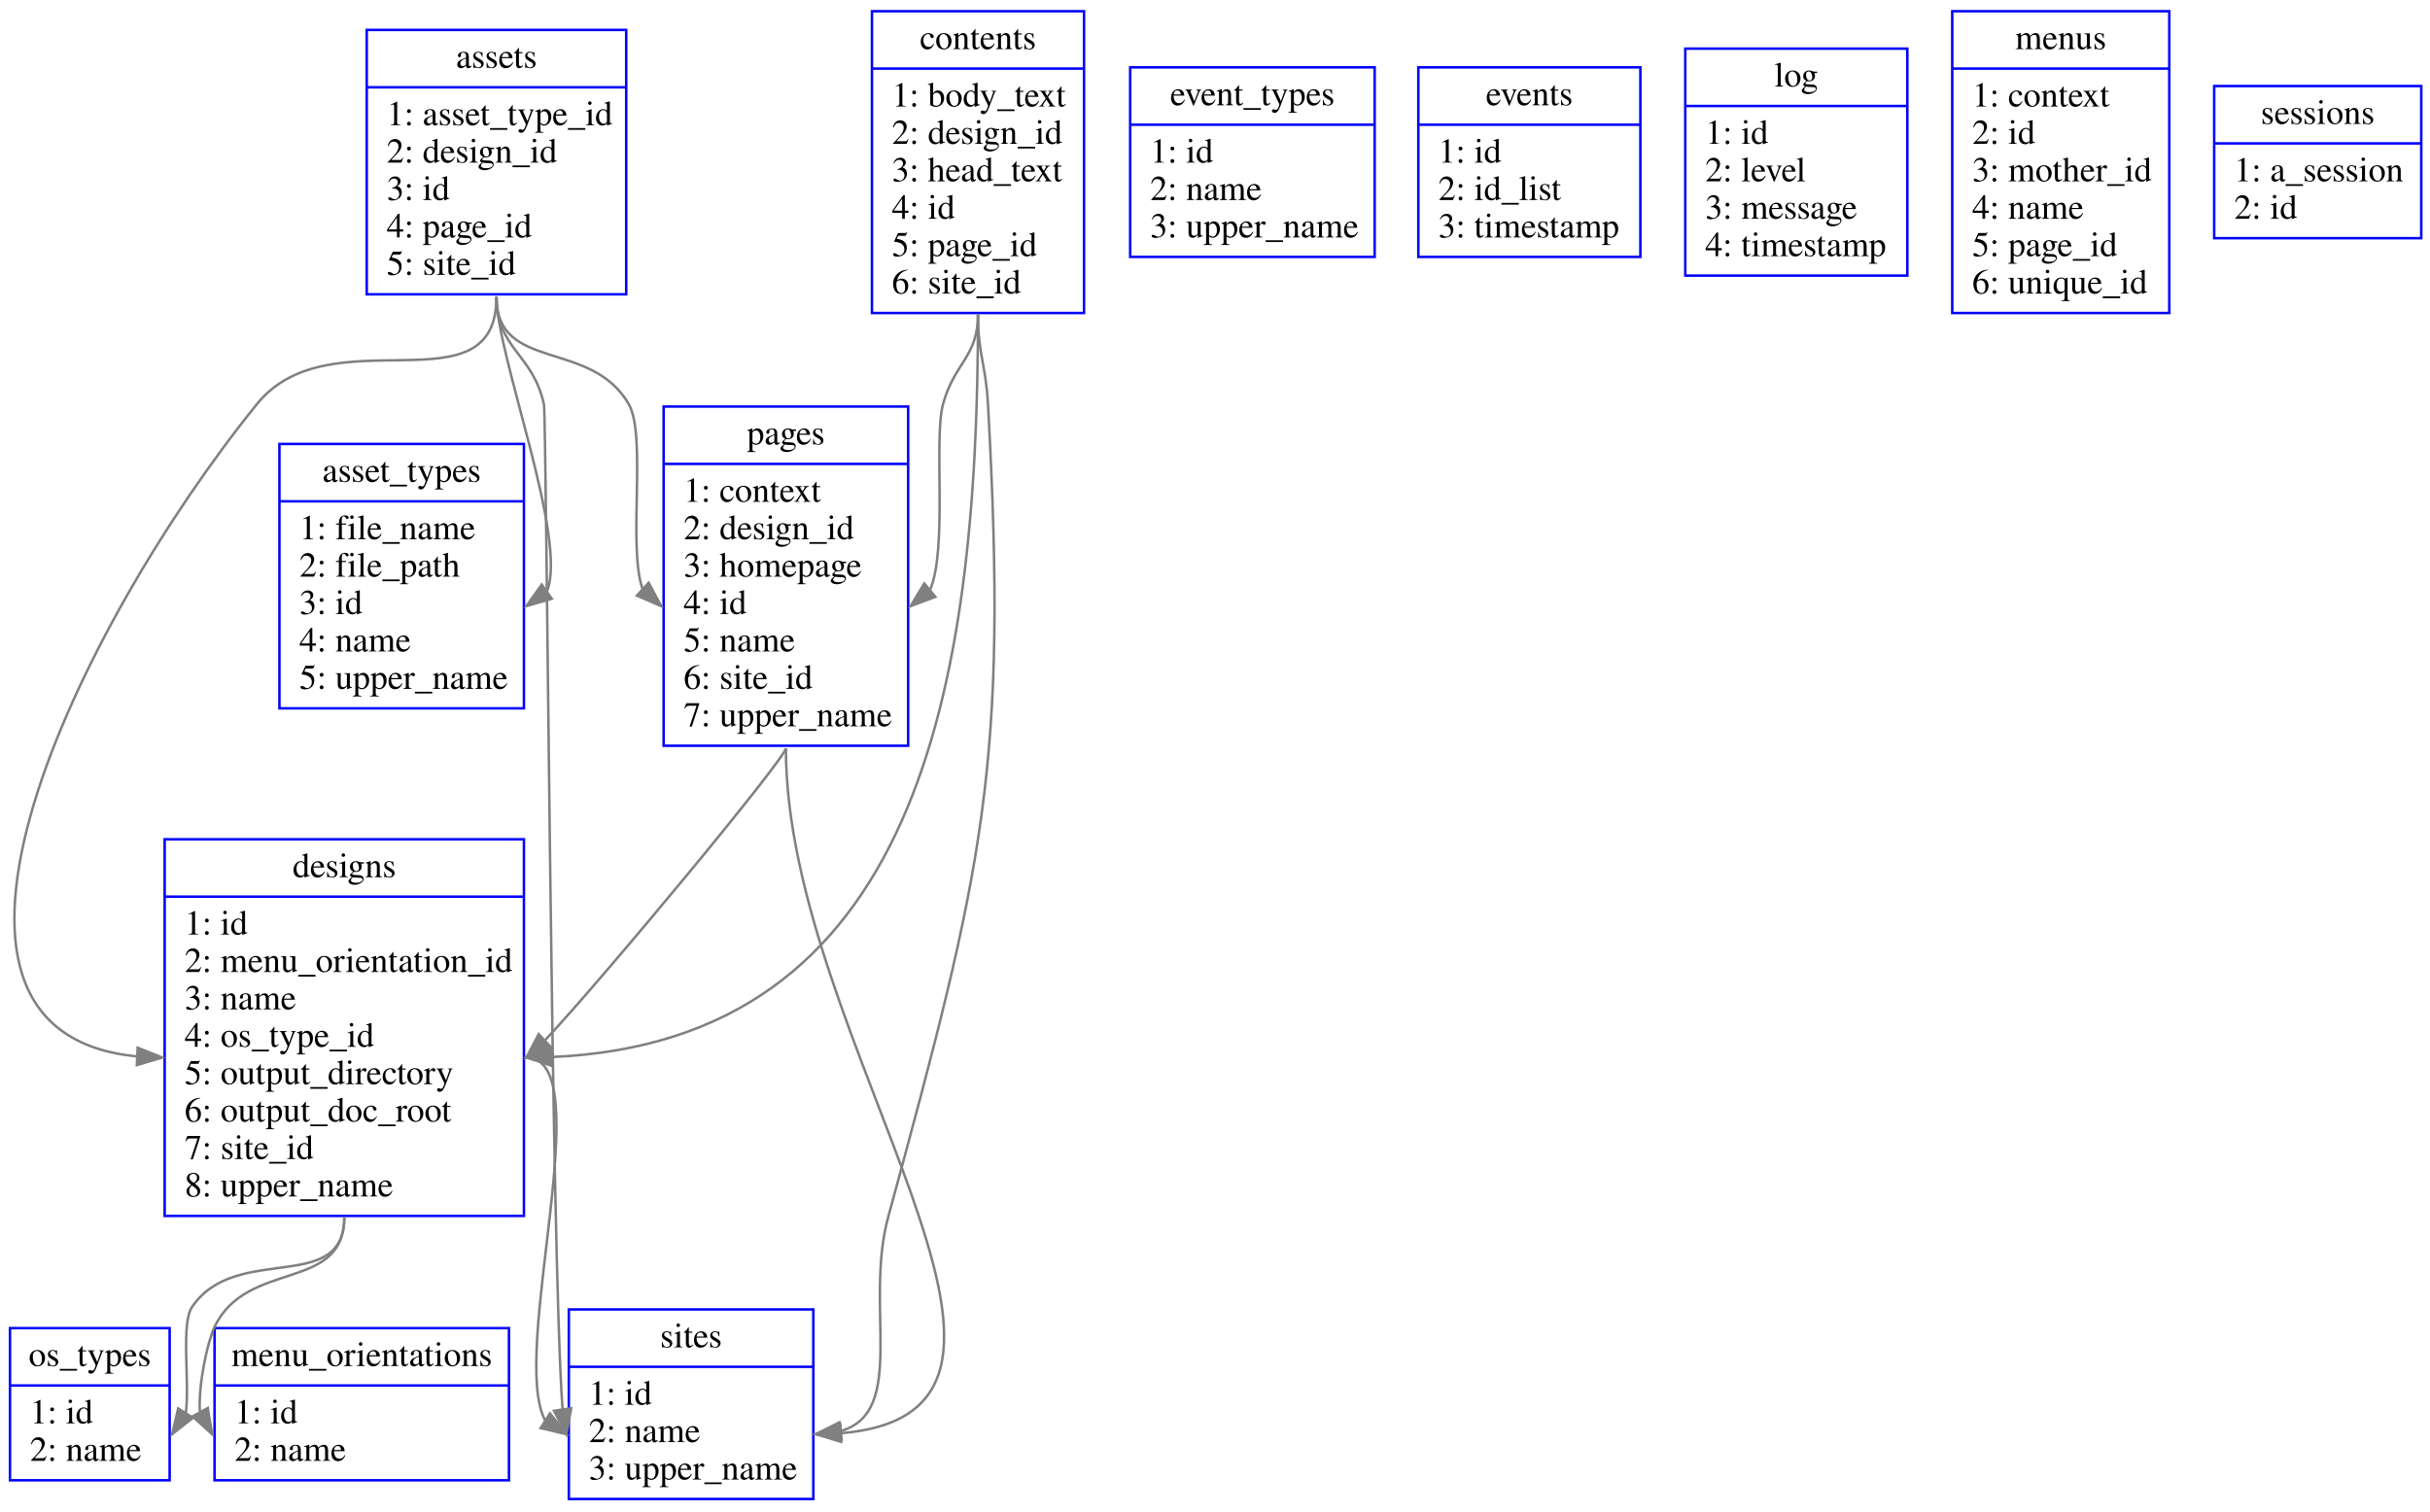
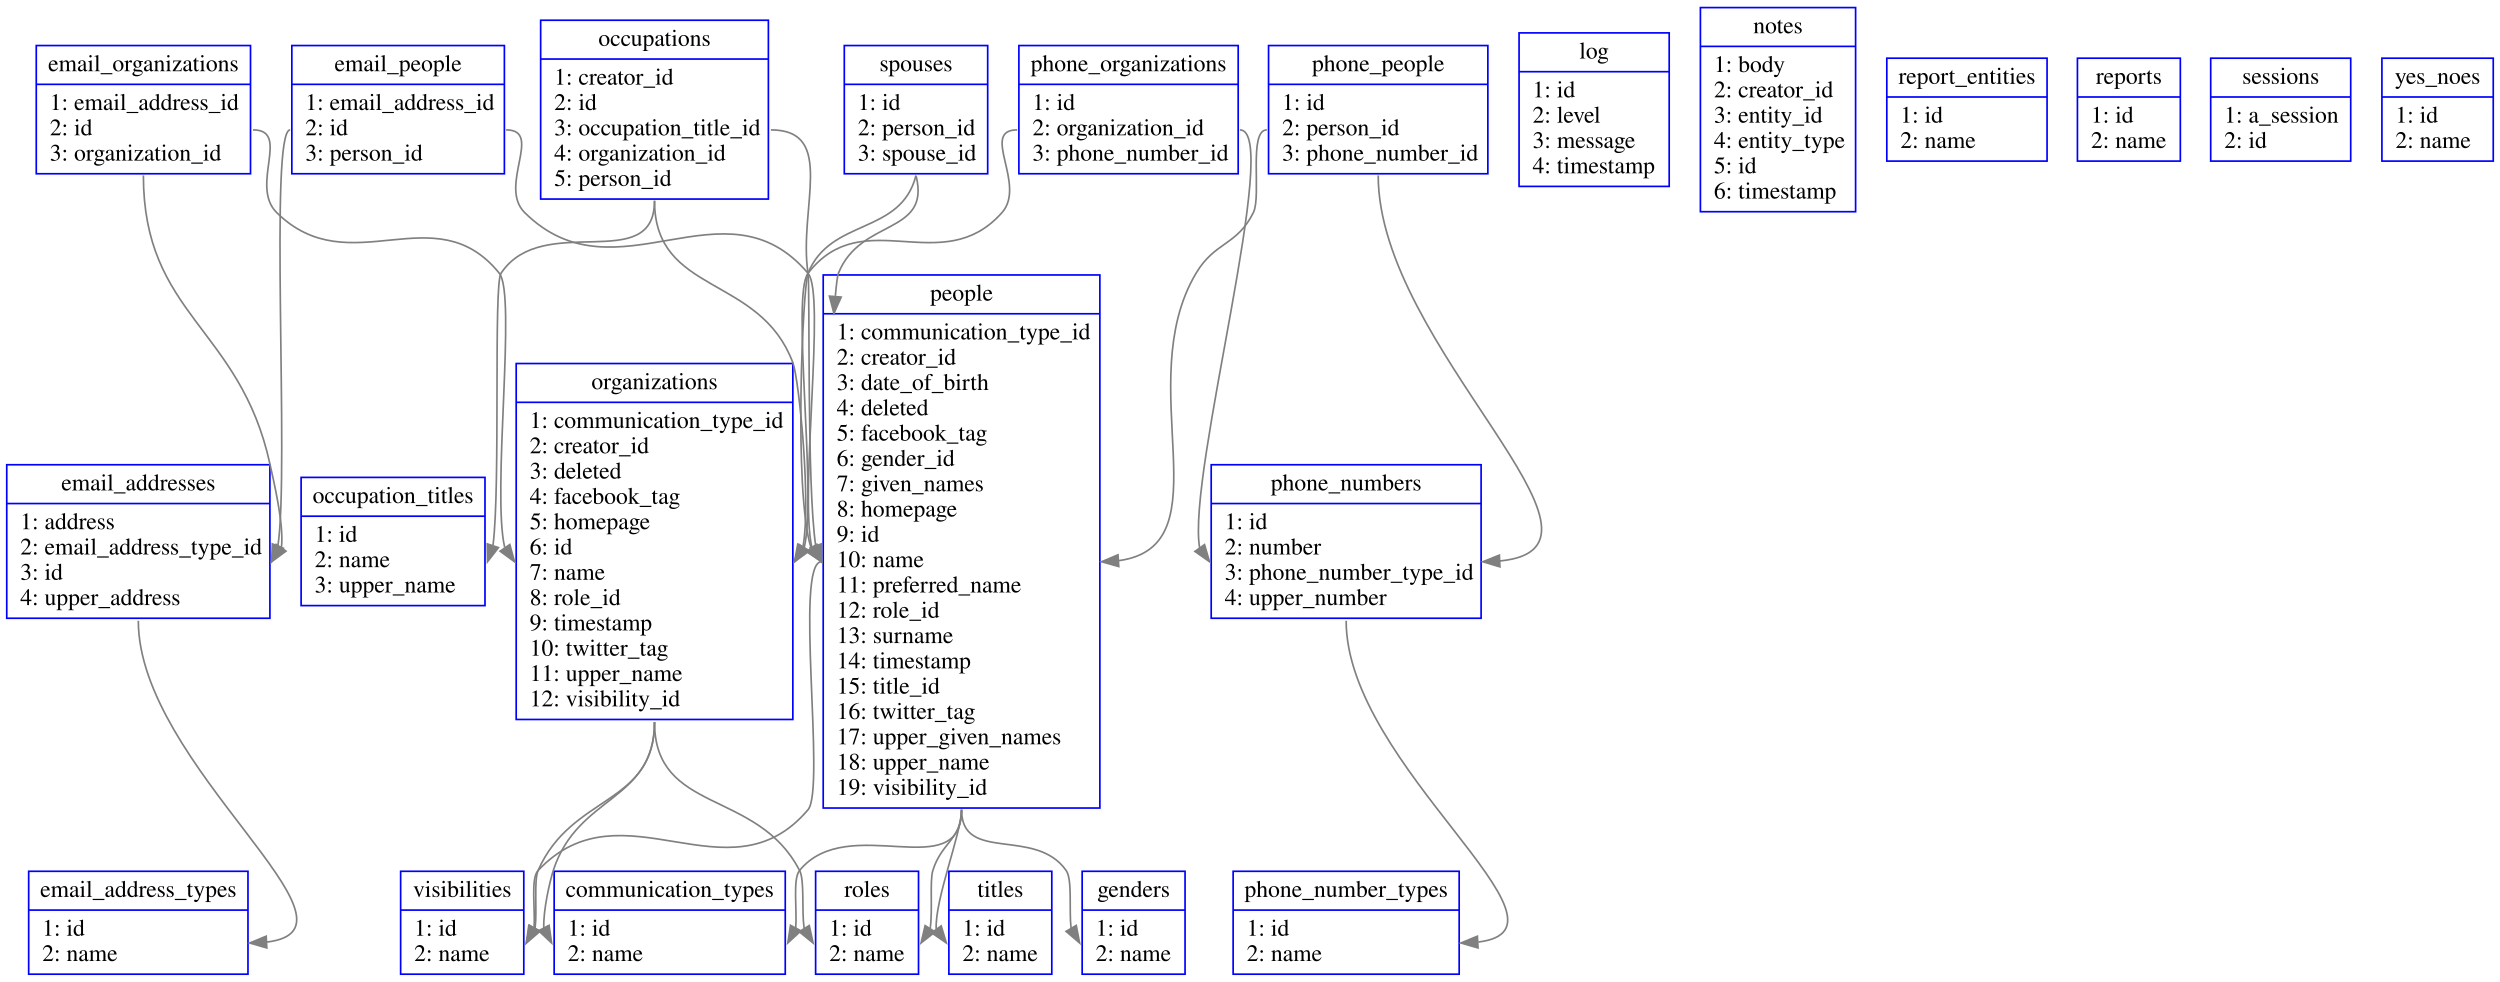
- <svg xmlns="http://www.w3.org/2000/svg" width="974pt" height="606pt" viewBox="0.00 0.00 974.00 606.00">
-   <g id="graph0" class="graph" transform="scale(1 1) rotate(0) translate(4 602)">
-     <polygon fill="white" stroke="white" points="-4,5 -4,-602 971,-602 971,5 -4,5" />
+ <svg xmlns="http://www.w3.org/2000/svg" width="1482pt" height="582pt" viewBox="0.00 0.00 1482.00 582.00">
+   <g id="graph0" class="graph" transform="scale(1 1) rotate(0) translate(4 578)">
+     <polygon fill="white" stroke="white" points="-4,5 -4,-578 1479,-578 1479,5 -4,5" />
    <g id="node1" class="node">
-       <polygon fill="none" stroke="blue" points="108,-318 108,-424 206,-424 206,-318 108,-318" />
-       <text text-anchor="middle" x="157" y="-408.8" font-family="Times,serif" font-size="14.00">asset_types</text>
-       <polyline fill="none" stroke="blue" points="108,-401 206,-401 " />
-       <text text-anchor="start" x="116" y="-385.8" font-family="Times,serif" font-size="14.00">1: file_name</text>
-       <text text-anchor="start" x="116" y="-370.8" font-family="Times,serif" font-size="14.00">2: file_path</text>
-       <text text-anchor="start" x="116" y="-355.8" font-family="Times,serif" font-size="14.00">3: id</text>
-       <text text-anchor="start" x="116" y="-340.8" font-family="Times,serif" font-size="14.00">4: name</text>
-       <text text-anchor="start" x="116" y="-325.8" font-family="Times,serif" font-size="14.00">5: upper_name</text>
+       <polygon fill="none" stroke="blue" points="324.5,-0.5 324.5,-61.5 461.5,-61.5 461.5,-0.5 324.5,-0.5" />
+       <text text-anchor="middle" x="393" y="-46.3" font-family="Times,serif" font-size="14.00">communication_types</text>
+       <polyline fill="none" stroke="blue" points="324.5,-38.5 461.5,-38.5 " />
+       <text text-anchor="start" x="332.5" y="-23.3" font-family="Times,serif" font-size="14.00">1: id</text>
+       <text text-anchor="start" x="332.5" y="-8.3" font-family="Times,serif" font-size="14.00">2: name</text>
    </g>
    <g id="node2" class="node">
-       <polygon fill="none" stroke="blue" points="143,-484 143,-590 247,-590 247,-484 143,-484" />
-       <text text-anchor="middle" x="195" y="-574.8" font-family="Times,serif" font-size="14.00">assets</text>
-       <polyline fill="none" stroke="blue" points="143,-567 247,-567 " />
-       <text text-anchor="start" x="151" y="-551.8" font-family="Times,serif" font-size="14.00">1: asset_type_id</text>
-       <text text-anchor="start" x="151" y="-536.8" font-family="Times,serif" font-size="14.00">2: design_id</text>
-       <text text-anchor="start" x="151" y="-521.8" font-family="Times,serif" font-size="14.00">3: id</text>
-       <text text-anchor="start" x="151" y="-506.8" font-family="Times,serif" font-size="14.00">4: page_id</text>
-       <text text-anchor="start" x="151" y="-491.8" font-family="Times,serif" font-size="14.00">5: site_id</text>
+       <polygon fill="none" stroke="blue" points="13,-0.5 13,-61.5 143,-61.5 143,-0.5 13,-0.5" />
+       <text text-anchor="middle" x="78" y="-46.3" font-family="Times,serif" font-size="14.00">email_address_types</text>
+       <polyline fill="none" stroke="blue" points="13,-38.5 143,-38.5 " />
+       <text text-anchor="start" x="21" y="-23.3" font-family="Times,serif" font-size="14.00">1: id</text>
+       <text text-anchor="start" x="21" y="-8.3" font-family="Times,serif" font-size="14.00">2: name</text>
+     </g>
+     <g id="node3" class="node">
+       <polygon fill="none" stroke="blue" points="0,-211.5 0,-302.5 156,-302.5 156,-211.5 0,-211.5" />
+       <text text-anchor="middle" x="78" y="-287.3" font-family="Times,serif" font-size="14.00">email_addresses</text>
+       <polyline fill="none" stroke="blue" points="0,-279.5 156,-279.5 " />
+       <text text-anchor="start" x="8" y="-264.3" font-family="Times,serif" font-size="14.00">1: address</text>
+       <text text-anchor="start" x="8" y="-249.3" font-family="Times,serif" font-size="14.00">2: email_address_type_id</text>
+       <text text-anchor="start" x="8" y="-234.3" font-family="Times,serif" font-size="14.00">3: id</text>
+       <text text-anchor="start" x="8" y="-219.3" font-family="Times,serif" font-size="14.00">4: upper_address</text>
+     </g>
+     <g id="edge1" class="edge">
+       <path fill="none" stroke="grey" d="M78,-210C78,-124.045 220.711,-27.675 154.249,-19.552" />
+       <polygon fill="grey" stroke="grey" points="154.174,-16.043 144,-19 153.797,-23.032 154.174,-16.043" />
+     </g>
+     <g id="node4" class="node">
+       <polygon fill="none" stroke="blue" points="17.5,-475 17.5,-551 144.5,-551 144.5,-475 17.5,-475" />
+       <text text-anchor="middle" x="81" y="-535.8" font-family="Times,serif" font-size="14.00">email_organizations</text>
+       <polyline fill="none" stroke="blue" points="17.5,-528 144.5,-528 " />
+       <text text-anchor="start" x="25.5" y="-512.8" font-family="Times,serif" font-size="14.00">1: email_address_id</text>
+       <text text-anchor="start" x="25.5" y="-497.8" font-family="Times,serif" font-size="14.00">2: id</text>
+       <text text-anchor="start" x="25.5" y="-482.8" font-family="Times,serif" font-size="14.00">3: organization_id</text>
+     </g>
+     <g id="edge2" class="edge">
+       <path fill="none" stroke="grey" d="M81,-474C81,-391.011 138.271,-384.073 156,-303 158.001,-293.85 164.427,-267.378 162.848,-253.586" />
+       <polygon fill="grey" stroke="grey" points="165.522,-251.295 157,-245 159.736,-255.235 165.522,-251.295" />
+     </g>
+     <g id="node11" class="node">
+       <polygon fill="none" stroke="blue" points="302,-151.5 302,-362.5 466,-362.5 466,-151.5 302,-151.5" />
+       <text text-anchor="middle" x="384" y="-347.3" font-family="Times,serif" font-size="14.00">organizations</text>
+       <polyline fill="none" stroke="blue" points="302,-339.5 466,-339.5 " />
+       <text text-anchor="start" x="310" y="-324.3" font-family="Times,serif" font-size="14.00">1: communication_type_id</text>
+       <text text-anchor="start" x="310" y="-309.3" font-family="Times,serif" font-size="14.00">2: creator_id</text>
+       <text text-anchor="start" x="310" y="-294.3" font-family="Times,serif" font-size="14.00">3: deleted</text>
+       <text text-anchor="start" x="310" y="-279.3" font-family="Times,serif" font-size="14.00">4: facebook_tag</text>
+       <text text-anchor="start" x="310" y="-264.3" font-family="Times,serif" font-size="14.00">5: homepage</text>
+       <text text-anchor="start" x="310" y="-249.3" font-family="Times,serif" font-size="14.00">6: id</text>
+       <text text-anchor="start" x="310" y="-234.3" font-family="Times,serif" font-size="14.00">7: name</text>
+       <text text-anchor="start" x="310" y="-219.3" font-family="Times,serif" font-size="14.00">8: role_id</text>
+       <text text-anchor="start" x="310" y="-204.3" font-family="Times,serif" font-size="14.00">9: timestamp</text>
+       <text text-anchor="start" x="310" y="-189.3" font-family="Times,serif" font-size="14.00">10: twitter_tag</text>
+       <text text-anchor="start" x="310" y="-174.3" font-family="Times,serif" font-size="14.00">11: upper_name</text>
+       <text text-anchor="start" x="310" y="-159.3" font-family="Times,serif" font-size="14.00">12: visibility_id</text>
+     </g>
+     <g id="edge3" class="edge">
+       <path fill="none" stroke="grey" d="M146,-501C168.649,-501 143.888,-467.919 160,-452 203.257,-409.261 253.831,-463.339 292,-416 302.263,-403.271 287.482,-286.132 295.197,-253.439" />
+       <polygon fill="grey" stroke="grey" points="298.218,-255.223 301,-245 292.45,-251.257 298.218,-255.223" />
+     </g>
+     <g id="node5" class="node">
+       <polygon fill="none" stroke="blue" points="169,-475 169,-551 295,-551 295,-475 169,-475" />
+       <text text-anchor="middle" x="232" y="-535.8" font-family="Times,serif" font-size="14.00">email_people</text>
+       <polyline fill="none" stroke="blue" points="169,-528 295,-528 " />
+       <text text-anchor="start" x="177" y="-512.8" font-family="Times,serif" font-size="14.00">1: email_address_id</text>
+       <text text-anchor="start" x="177" y="-497.8" font-family="Times,serif" font-size="14.00">2: id</text>
+       <text text-anchor="start" x="177" y="-482.8" font-family="Times,serif" font-size="14.00">3: person_id</text>
+     </g>
+     <g id="edge4" class="edge">
+       <path fill="none" stroke="grey" d="M168,-501C155.405,-501 167.63,-300.601 160.755,-254.415" />
+       <polygon fill="grey" stroke="grey" points="163.956,-252.992 157,-245 157.454,-255.585 163.956,-252.992" />
+     </g>
+     <g id="node12" class="node">
+       <polygon fill="none" stroke="blue" points="484,-99 484,-415 648,-415 648,-99 484,-99" />
+       <text text-anchor="middle" x="566" y="-399.8" font-family="Times,serif" font-size="14.00">people</text>
+       <polyline fill="none" stroke="blue" points="484,-392 648,-392 " />
+       <text text-anchor="start" x="492" y="-376.8" font-family="Times,serif" font-size="14.00">1: communication_type_id</text>
+       <text text-anchor="start" x="492" y="-361.8" font-family="Times,serif" font-size="14.00">2: creator_id</text>
+       <text text-anchor="start" x="492" y="-346.8" font-family="Times,serif" font-size="14.00">3: date_of_birth</text>
+       <text text-anchor="start" x="492" y="-331.8" font-family="Times,serif" font-size="14.00">4: deleted</text>
+       <text text-anchor="start" x="492" y="-316.8" font-family="Times,serif" font-size="14.00">5: facebook_tag</text>
+       <text text-anchor="start" x="492" y="-301.8" font-family="Times,serif" font-size="14.00">6: gender_id</text>
+       <text text-anchor="start" x="492" y="-286.8" font-family="Times,serif" font-size="14.00">7: given_names</text>
+       <text text-anchor="start" x="492" y="-271.8" font-family="Times,serif" font-size="14.00">8: homepage</text>
+       <text text-anchor="start" x="492" y="-256.8" font-family="Times,serif" font-size="14.00">9: id</text>
+       <text text-anchor="start" x="492" y="-241.8" font-family="Times,serif" font-size="14.00">10: name</text>
+       <text text-anchor="start" x="492" y="-226.8" font-family="Times,serif" font-size="14.00">11: preferred_name</text>
+       <text text-anchor="start" x="492" y="-211.8" font-family="Times,serif" font-size="14.00">12: role_id</text>
+       <text text-anchor="start" x="492" y="-196.8" font-family="Times,serif" font-size="14.00">13: surname</text>
+       <text text-anchor="start" x="492" y="-181.8" font-family="Times,serif" font-size="14.00">14: timestamp</text>
+       <text text-anchor="start" x="492" y="-166.8" font-family="Times,serif" font-size="14.00">15: title_id</text>
+       <text text-anchor="start" x="492" y="-151.8" font-family="Times,serif" font-size="14.00">16: twitter_tag</text>
+       <text text-anchor="start" x="492" y="-136.8" font-family="Times,serif" font-size="14.00">17: upper_given_names</text>
+       <text text-anchor="start" x="492" y="-121.8" font-family="Times,serif" font-size="14.00">18: upper_name</text>
+       <text text-anchor="start" x="492" y="-106.8" font-family="Times,serif" font-size="14.00">19: visibility_id</text>
+     </g>
+     <g id="edge5" class="edge">
+       <path fill="none" stroke="grey" d="M296,-501C318.32,-501 291.141,-467.705 307,-452 361.258,-398.268 425.618,-474.246 475,-416 485.571,-403.532 469.834,-286.206 477.271,-253.454" />
+       <polygon fill="grey" stroke="grey" points="480.287,-255.242 483,-245 474.493,-251.315 480.287,-255.242" />
+     </g>
+     <g id="node6" class="node">
+       <polygon fill="none" stroke="blue" points="637.5,-0.5 637.5,-61.5 698.5,-61.5 698.5,-0.5 637.5,-0.5" />
+       <text text-anchor="middle" x="668" y="-46.3" font-family="Times,serif" font-size="14.00">genders</text>
+       <polyline fill="none" stroke="blue" points="637.5,-38.5 698.5,-38.5 " />
+       <text text-anchor="start" x="645.5" y="-23.3" font-family="Times,serif" font-size="14.00">1: id</text>
+       <text text-anchor="start" x="645.5" y="-8.3" font-family="Times,serif" font-size="14.00">2: name</text>
+     </g>
+     <g id="node7" class="node">
+       <polygon fill="none" stroke="blue" points="896.5,-467.5 896.5,-558.5 985.5,-558.5 985.5,-467.5 896.5,-467.5" />
+       <text text-anchor="middle" x="941" y="-543.3" font-family="Times,serif" font-size="14.00">log</text>
+       <polyline fill="none" stroke="blue" points="896.5,-535.5 985.5,-535.5 " />
+       <text text-anchor="start" x="904.5" y="-520.3" font-family="Times,serif" font-size="14.00">1: id</text>
+       <text text-anchor="start" x="904.5" y="-505.3" font-family="Times,serif" font-size="14.00">2: level</text>
+       <text text-anchor="start" x="904.5" y="-490.3" font-family="Times,serif" font-size="14.00">3: message</text>
+       <text text-anchor="start" x="904.5" y="-475.3" font-family="Times,serif" font-size="14.00">4: timestamp</text>
+     </g>
+     <g id="node8" class="node">
+       <polygon fill="none" stroke="blue" points="1004,-452.5 1004,-573.5 1096,-573.5 1096,-452.5 1004,-452.5" />
+       <text text-anchor="middle" x="1050" y="-558.3" font-family="Times,serif" font-size="14.00">notes</text>
+       <polyline fill="none" stroke="blue" points="1004,-550.5 1096,-550.5 " />
+       <text text-anchor="start" x="1012" y="-535.3" font-family="Times,serif" font-size="14.00">1: body</text>
+       <text text-anchor="start" x="1012" y="-520.3" font-family="Times,serif" font-size="14.00">2: creator_id</text>
+       <text text-anchor="start" x="1012" y="-505.3" font-family="Times,serif" font-size="14.00">3: entity_id</text>
+       <text text-anchor="start" x="1012" y="-490.3" font-family="Times,serif" font-size="14.00">4: entity_type</text>
+       <text text-anchor="start" x="1012" y="-475.3" font-family="Times,serif" font-size="14.00">5: id</text>
+       <text text-anchor="start" x="1012" y="-460.3" font-family="Times,serif" font-size="14.00">6: timestamp</text>
+     </g>
+     <g id="node9" class="node">
+       <polygon fill="none" stroke="blue" points="174.5,-219 174.5,-295 283.5,-295 283.5,-219 174.5,-219" />
+       <text text-anchor="middle" x="229" y="-279.8" font-family="Times,serif" font-size="14.00">occupation_titles</text>
+       <polyline fill="none" stroke="blue" points="174.5,-272 283.5,-272 " />
+       <text text-anchor="start" x="182.5" y="-256.8" font-family="Times,serif" font-size="14.00">1: id</text>
+       <text text-anchor="start" x="182.5" y="-241.8" font-family="Times,serif" font-size="14.00">2: name</text>
+       <text text-anchor="start" x="182.5" y="-226.8" font-family="Times,serif" font-size="14.00">3: upper_name</text>
+     </g>
+     <g id="node10" class="node">
+       <polygon fill="none" stroke="blue" points="316.5,-460 316.5,-566 451.5,-566 451.5,-460 316.5,-460" />
+       <text text-anchor="middle" x="384" y="-550.8" font-family="Times,serif" font-size="14.00">occupations</text>
+       <polyline fill="none" stroke="blue" points="316.5,-543 451.5,-543 " />
+       <text text-anchor="start" x="324.5" y="-527.8" font-family="Times,serif" font-size="14.00">1: creator_id</text>
+       <text text-anchor="start" x="324.5" y="-512.8" font-family="Times,serif" font-size="14.00">2: id</text>
+       <text text-anchor="start" x="324.5" y="-497.8" font-family="Times,serif" font-size="14.00">3: occupation_title_id</text>
+       <text text-anchor="start" x="324.5" y="-482.8" font-family="Times,serif" font-size="14.00">4: organization_id</text>
+       <text text-anchor="start" x="324.5" y="-467.8" font-family="Times,serif" font-size="14.00">5: person_id</text>
+     </g>
+     <g id="edge6" class="edge">
+       <path fill="none" stroke="grey" d="M384,-459C384,-414.268 317.815,-453.218 293,-416 288.507,-409.262 292.761,-289.997 288.251,-254.739" />
+       <polygon fill="grey" stroke="grey" points="291.486,-253.378 285,-245 284.846,-255.594 291.486,-253.378" />
+     </g>
+     <g id="edge7" class="edge">
+       <path fill="none" stroke="grey" d="M453,-501C492.023,-501 469.168,-454.584 475,-416 476.21,-407.992 474.264,-289.621 479.532,-254.655" />
+       <polygon fill="grey" stroke="grey" points="482.914,-255.594 483,-245 476.326,-253.228 482.914,-255.594" />
+     </g>
+     <g id="edge8" class="edge">
+       <path fill="none" stroke="grey" d="M384,-459C384,-402.887 446.354,-415.561 466,-363 469.784,-352.877 476.917,-279.279 471.966,-253.718" />
+       <polygon fill="grey" stroke="grey" points="474.991,-251.957 467,-245 468.908,-255.422 474.991,-251.957" />
+     </g>
+     <g id="edge9" class="edge">
+       <path fill="none" stroke="grey" d="M384,-150C384,-102.663 338.478,-107.069 324,-62 322.036,-55.886 317.945,-38.577 318.371,-27.876" />
+       <polygon fill="grey" stroke="grey" points="321.479,-29.485 323,-19 315.272,-26.248 321.479,-29.485" />
+     </g>
+     <g id="node19" class="node">
+       <polygon fill="none" stroke="blue" points="479.5,-0.5 479.5,-61.5 540.5,-61.5 540.5,-0.5 479.5,-0.5" />
+       <text text-anchor="middle" x="510" y="-46.3" font-family="Times,serif" font-size="14.00">roles</text>
+       <polyline fill="none" stroke="blue" points="479.5,-38.5 540.5,-38.5 " />
+       <text text-anchor="start" x="487.5" y="-23.3" font-family="Times,serif" font-size="14.00">1: id</text>
+       <text text-anchor="start" x="487.5" y="-8.3" font-family="Times,serif" font-size="14.00">2: name</text>
+     </g>
+     <g id="edge10" class="edge">
+       <path fill="none" stroke="grey" d="M384,-150C384,-95.314 444.799,-110.534 470,-62 473.044,-56.137 471.156,-38.379 472.686,-27.605" />
+       <polygon fill="grey" stroke="grey" points="475.723,-29.347 478,-19 469.767,-25.669 475.723,-29.347" />
+     </g>
+     <g id="node23" class="node">
+       <polygon fill="none" stroke="blue" points="233.5,-0.5 233.5,-61.5 306.5,-61.5 306.5,-0.5 233.5,-0.5" />
+       <text text-anchor="middle" x="270" y="-46.3" font-family="Times,serif" font-size="14.00">visibilities</text>
+       <polyline fill="none" stroke="blue" points="233.5,-38.5 306.5,-38.5 " />
+       <text text-anchor="start" x="241.5" y="-23.3" font-family="Times,serif" font-size="14.00">1: id</text>
+       <text text-anchor="start" x="241.5" y="-8.3" font-family="Times,serif" font-size="14.00">2: name</text>
+     </g>
+     <g id="edge11" class="edge">
+       <path fill="none" stroke="grey" d="M384,-150C384,-100.3 334.955,-107.518 315,-62 312.388,-56.043 314.496,-38.68 313.225,-27.927" />
+       <polygon fill="grey" stroke="grey" points="316.072,-25.862 308,-19 310.031,-29.398 316.072,-25.862" />
+     </g>
+     <g id="edge12" class="edge">
+       <path fill="none" stroke="grey" d="M566,-98C566,-66.136 609.633,-88.038 628,-62 631.808,-56.602 629.645,-38.677 630.921,-27.747" />
+       <polygon fill="grey" stroke="grey" points="634.005,-29.405 636,-19 627.952,-25.89 634.005,-29.405" />
+     </g>
+     <g id="edge13" class="edge">
+       <path fill="none" stroke="grey" d="M483,-245C466.642,-245 485.562,-110.491 475,-98 427.936,-42.342 364.973,-115.061 315,-62 310.489,-57.21 313.349,-39.066 312.604,-27.935" />
+       <polygon fill="grey" stroke="grey" points="315.692,-26.286 308,-19 309.469,-29.492 315.692,-26.286" />
+     </g>
+     <g id="edge14" class="edge">
+       <path fill="none" stroke="grey" d="M566,-98C566,-52.432 498.89,-97.24 470,-62 465.828,-56.911 468.566,-38.875 467.708,-27.843" />
+       <polygon fill="grey" stroke="grey" points="470.789,-26.182 463,-19 464.61,-29.472 470.789,-26.182" />
+     </g>
+     <g id="edge15" class="edge">
+       <path fill="none" stroke="grey" d="M566,-98C566,-80.306 554.251,-78.897 549,-62 547.047,-55.716 548.988,-38.109 547.391,-27.475" />
+       <polygon fill="grey" stroke="grey" points="550.321,-25.559 542,-19 544.414,-29.316 550.321,-25.559" />
+     </g>
+     <g id="node22" class="node">
+       <polygon fill="none" stroke="blue" points="558.5,-0.5 558.5,-61.5 619.5,-61.5 619.5,-0.5 558.5,-0.5" />
+       <text text-anchor="middle" x="589" y="-46.3" font-family="Times,serif" font-size="14.00">titles</text>
+       <polyline fill="none" stroke="blue" points="558.5,-38.5 619.5,-38.5 " />
+       <text text-anchor="start" x="566.5" y="-23.3" font-family="Times,serif" font-size="14.00">1: id</text>
+       <text text-anchor="start" x="566.5" y="-8.3" font-family="Times,serif" font-size="14.00">2: name</text>
+     </g>
+     <g id="edge16" class="edge">
+       <path fill="none" stroke="grey" d="M566,-98C566,-84.334 550.046,-44.549 550.992,-27.223" />
+       <polygon fill="grey" stroke="grey" points="553.927,-29.14 557,-19 548.275,-25.01 553.927,-29.14" />
    </g>
    <g id="node13" class="node">
-       <polygon fill="none" stroke="blue" points="224,-1 224,-77 322,-77 322,-1 224,-1" />
-       <text text-anchor="middle" x="273" y="-61.8" font-family="Times,serif" font-size="14.00">sites</text>
-       <polyline fill="none" stroke="blue" points="224,-54 322,-54 " />
-       <text text-anchor="start" x="232" y="-38.8" font-family="Times,serif" font-size="14.00">1: id</text>
-       <text text-anchor="start" x="232" y="-23.8" font-family="Times,serif" font-size="14.00">2: name</text>
-       <text text-anchor="start" x="232" y="-8.8" font-family="Times,serif" font-size="14.00">3: upper_name</text>
-     </g>
-     <g id="edge1" class="edge">
-       <path fill="none" stroke="grey" d="M195,-483C195,-462.106 209.462,-460.395 214,-440 215.129,-434.925 216.891,-99.856 221.482,-37.075" />
-       <polygon fill="grey" stroke="grey" points="224.971,-37.41 223,-27 218.049,-36.367 224.971,-37.41" />
-     </g>
-     <g id="node4" class="node">
-       <polygon fill="none" stroke="blue" points="62,-114.5 62,-265.5 206,-265.5 206,-114.5 62,-114.5" />
-       <text text-anchor="middle" x="134" y="-250.3" font-family="Times,serif" font-size="14.00">designs</text>
-       <polyline fill="none" stroke="blue" points="62,-242.5 206,-242.5 " />
-       <text text-anchor="start" x="70" y="-227.3" font-family="Times,serif" font-size="14.00">1: id</text>
-       <text text-anchor="start" x="70" y="-212.3" font-family="Times,serif" font-size="14.00">2: menu_orientation_id</text>
-       <text text-anchor="start" x="70" y="-197.3" font-family="Times,serif" font-size="14.00">3: name</text>
-       <text text-anchor="start" x="70" y="-182.3" font-family="Times,serif" font-size="14.00">4: os_type_id</text>
-       <text text-anchor="start" x="70" y="-167.3" font-family="Times,serif" font-size="14.00">5: output_directory</text>
-       <text text-anchor="start" x="70" y="-152.3" font-family="Times,serif" font-size="14.00">6: output_doc_root</text>
-       <text text-anchor="start" x="70" y="-137.3" font-family="Times,serif" font-size="14.00">7: site_id</text>
-       <text text-anchor="start" x="70" y="-122.3" font-family="Times,serif" font-size="14.00">8: upper_name</text>
-     </g>
-     <g id="edge2" class="edge">
-       <path fill="none" stroke="grey" d="M195,-483C195,-436.249 128.382,-476.364 99,-440 27.29,-351.25 -51.722,-188.25 50.856,-178.462" />
-       <polygon fill="grey" stroke="grey" points="51.17,-181.951 61,-178 50.851,-174.959 51.17,-181.951" />
-     </g>
-     <g id="node11" class="node">
-       <polygon fill="none" stroke="blue" points="262,-303 262,-439 360,-439 360,-303 262,-303" />
-       <text text-anchor="middle" x="311" y="-423.8" font-family="Times,serif" font-size="14.00">pages</text>
-       <polyline fill="none" stroke="blue" points="262,-416 360,-416 " />
-       <text text-anchor="start" x="270" y="-400.8" font-family="Times,serif" font-size="14.00">1: context</text>
-       <text text-anchor="start" x="270" y="-385.8" font-family="Times,serif" font-size="14.00">2: design_id</text>
-       <text text-anchor="start" x="270" y="-370.8" font-family="Times,serif" font-size="14.00">3: homepage</text>
-       <text text-anchor="start" x="270" y="-355.8" font-family="Times,serif" font-size="14.00">4: id</text>
-       <text text-anchor="start" x="270" y="-340.8" font-family="Times,serif" font-size="14.00">5: name</text>
-       <text text-anchor="start" x="270" y="-325.8" font-family="Times,serif" font-size="14.00">6: site_id</text>
-       <text text-anchor="start" x="270" y="-310.8" font-family="Times,serif" font-size="14.00">7: upper_name</text>
-     </g>
-     <g id="edge3" class="edge">
-       <path fill="none" stroke="grey" d="M195,-483C195,-452.667 232.819,-466.261 248,-440 255.306,-427.361 247.557,-383.023 253.541,-365.859" />
-       <polygon fill="grey" stroke="grey" points="256.008,-368.345 261,-359 251.27,-363.192 256.008,-368.345" />
-     </g>
-     <g id="edge4" class="edge">
-       <path fill="none" stroke="grey" d="M195,-483C195,-459.425 223.777,-386.082 215.225,-364.827" />
-       <polygon fill="grey" stroke="grey" points="217.183,-361.925 207,-359 213.137,-367.637 217.183,-361.925" />
-     </g>
-     <g id="node3" class="node">
-       <polygon fill="none" stroke="blue" points="345.5,-476.5 345.5,-597.5 430.5,-597.5 430.5,-476.5 345.5,-476.5" />
-       <text text-anchor="middle" x="388" y="-582.3" font-family="Times,serif" font-size="14.00">contents</text>
-       <polyline fill="none" stroke="blue" points="345.5,-574.5 430.5,-574.5 " />
-       <text text-anchor="start" x="353.5" y="-559.3" font-family="Times,serif" font-size="14.00">1: body_text</text>
-       <text text-anchor="start" x="353.5" y="-544.3" font-family="Times,serif" font-size="14.00">2: design_id</text>
-       <text text-anchor="start" x="353.5" y="-529.3" font-family="Times,serif" font-size="14.00">3: head_text</text>
-       <text text-anchor="start" x="353.5" y="-514.3" font-family="Times,serif" font-size="14.00">4: id</text>
-       <text text-anchor="start" x="353.5" y="-499.3" font-family="Times,serif" font-size="14.00">5: page_id</text>
-       <text text-anchor="start" x="353.5" y="-484.3" font-family="Times,serif" font-size="14.00">6: site_id</text>
-     </g>
-     <g id="edge5" class="edge">
-       <path fill="none" stroke="grey" d="M388,-476C388,-324.52 363.117,-184.432 217.248,-178.215" />
-       <polygon fill="grey" stroke="grey" points="217.071,-174.711 207,-178 216.924,-181.709 217.071,-174.711" />
-     </g>
-     <g id="edge6" class="edge">
-       <path fill="none" stroke="grey" d="M388,-476C388,-459.902 391.11,-456.074 392,-440 400.073,-294.248 390.33,-254.853 352,-114 342.343,-78.513 359.688,-36.231 333.222,-28.312" />
-       <polygon fill="grey" stroke="grey" points="333.364,-24.801 323,-27 332.473,-31.744 333.364,-24.801" />
-     </g>
-     <g id="edge7" class="edge">
-       <path fill="none" stroke="grey" d="M388,-476C388,-458.833 378.497,-456.568 374,-440 370.158,-425.842 375.886,-382.02 368.771,-365.443" />
-       <polygon fill="grey" stroke="grey" points="370.932,-362.688 361,-359 366.465,-368.077 370.932,-362.688" />
-     </g>
-     <g id="node10" class="node">
-       <polygon fill="none" stroke="blue" points="0,-8.5 0,-69.5 64,-69.5 64,-8.5 0,-8.5" />
-       <text text-anchor="middle" x="32" y="-54.3" font-family="Times,serif" font-size="14.00">os_types</text>
-       <polyline fill="none" stroke="blue" points="0,-46.5 64,-46.5 " />
-       <text text-anchor="start" x="8" y="-31.3" font-family="Times,serif" font-size="14.00">1: id</text>
-       <text text-anchor="start" x="8" y="-16.3" font-family="Times,serif" font-size="14.00">2: name</text>
-     </g>
-     <g id="edge8" class="edge">
-       <path fill="none" stroke="grey" d="M134,-114C134,-82.52 90.687,-104.042 73,-78 68.418,-71.253 72.106,-48.322 70.499,-35.629" />
-       <polygon fill="grey" stroke="grey" points="73.325,-33.553 65,-27 67.422,-37.314 73.325,-33.553" />
-     </g>
-     <g id="node8" class="node">
-       <polygon fill="none" stroke="blue" points="82,-8.5 82,-69.5 200,-69.5 200,-8.5 82,-8.5" />
-       <text text-anchor="middle" x="141" y="-54.3" font-family="Times,serif" font-size="14.00">menu_orientations</text>
-       <polyline fill="none" stroke="blue" points="82,-46.5 200,-46.5 " />
-       <text text-anchor="start" x="90" y="-31.3" font-family="Times,serif" font-size="14.00">1: id</text>
-       <text text-anchor="start" x="90" y="-16.3" font-family="Times,serif" font-size="14.00">2: name</text>
-     </g>
-     <g id="edge9" class="edge">
-       <path fill="none" stroke="grey" d="M134,-114C134,-83.725 95.056,-97.314 82,-70 79.231,-64.206 75.416,-46.787 76.111,-35.979" />
-       <polygon fill="grey" stroke="grey" points="79.291,-37.456 81,-27 73.144,-34.109 79.291,-37.456" />
-     </g>
-     <g id="edge10" class="edge">
-       <path fill="none" stroke="grey" d="M207,-178C236.921,-178 199.828,-59.273 214.566,-32.374" />
-       <polygon fill="grey" stroke="grey" points="216.447,-35.325 223,-27 212.686,-29.422 216.447,-35.325" />
-     </g>
-     <g id="node5" class="node">
-       <polygon fill="none" stroke="blue" points="449,-499 449,-575 547,-575 547,-499 449,-499" />
-       <text text-anchor="middle" x="498" y="-559.8" font-family="Times,serif" font-size="14.00">event_types</text>
-       <polyline fill="none" stroke="blue" points="449,-552 547,-552 " />
-       <text text-anchor="start" x="457" y="-536.8" font-family="Times,serif" font-size="14.00">1: id</text>
-       <text text-anchor="start" x="457" y="-521.8" font-family="Times,serif" font-size="14.00">2: name</text>
-       <text text-anchor="start" x="457" y="-506.8" font-family="Times,serif" font-size="14.00">3: upper_name</text>
-     </g>
-     <g id="node6" class="node">
-       <polygon fill="none" stroke="blue" points="564.5,-499 564.5,-575 653.5,-575 653.5,-499 564.5,-499" />
-       <text text-anchor="middle" x="609" y="-559.8" font-family="Times,serif" font-size="14.00">events</text>
-       <polyline fill="none" stroke="blue" points="564.5,-552 653.5,-552 " />
-       <text text-anchor="start" x="572.5" y="-536.8" font-family="Times,serif" font-size="14.00">1: id</text>
-       <text text-anchor="start" x="572.5" y="-521.8" font-family="Times,serif" font-size="14.00">2: id_list</text>
-       <text text-anchor="start" x="572.5" y="-506.8" font-family="Times,serif" font-size="14.00">3: timestamp</text>
-     </g>
-     <g id="node7" class="node">
-       <polygon fill="none" stroke="blue" points="671.5,-491.5 671.5,-582.5 760.5,-582.5 760.5,-491.5 671.5,-491.5" />
-       <text text-anchor="middle" x="716" y="-567.3" font-family="Times,serif" font-size="14.00">log</text>
-       <polyline fill="none" stroke="blue" points="671.5,-559.5 760.5,-559.5 " />
-       <text text-anchor="start" x="679.5" y="-544.3" font-family="Times,serif" font-size="14.00">1: id</text>
-       <text text-anchor="start" x="679.5" y="-529.3" font-family="Times,serif" font-size="14.00">2: level</text>
-       <text text-anchor="start" x="679.5" y="-514.3" font-family="Times,serif" font-size="14.00">3: message</text>
-       <text text-anchor="start" x="679.5" y="-499.3" font-family="Times,serif" font-size="14.00">4: timestamp</text>
-     </g>
-     <g id="node9" class="node">
-       <polygon fill="none" stroke="blue" points="778.5,-476.5 778.5,-597.5 865.5,-597.5 865.5,-476.5 778.5,-476.5" />
-       <text text-anchor="middle" x="822" y="-582.3" font-family="Times,serif" font-size="14.00">menus</text>
-       <polyline fill="none" stroke="blue" points="778.5,-574.5 865.5,-574.5 " />
-       <text text-anchor="start" x="786.5" y="-559.3" font-family="Times,serif" font-size="14.00">1: context</text>
-       <text text-anchor="start" x="786.5" y="-544.3" font-family="Times,serif" font-size="14.00">2: id</text>
-       <text text-anchor="start" x="786.5" y="-529.3" font-family="Times,serif" font-size="14.00">3: mother_id</text>
-       <text text-anchor="start" x="786.5" y="-514.3" font-family="Times,serif" font-size="14.00">4: name</text>
-       <text text-anchor="start" x="786.5" y="-499.3" font-family="Times,serif" font-size="14.00">5: page_id</text>
-       <text text-anchor="start" x="786.5" y="-484.3" font-family="Times,serif" font-size="14.00">6: unique_id</text>
-     </g>
-     <g id="edge11" class="edge">
-       <path fill="none" stroke="grey" d="M311,-302C311,-298.172 238.843,-210.944 214.646,-185.132" />
-       <polygon fill="grey" stroke="grey" points="216.7,-182.262 207,-178 211.925,-187.381 216.7,-182.262" />
-     </g>
-     <g id="edge12" class="edge">
-       <path fill="none" stroke="grey" d="M311,-302C311,-183.246 437.582,-35.919 333.101,-27.389" />
-       <polygon fill="grey" stroke="grey" points="333.127,-23.887 323,-27 332.858,-30.882 333.127,-23.887" />
-     </g>
-     <g id="node12" class="node">
-       <polygon fill="none" stroke="blue" points="883.5,-506.5 883.5,-567.5 966.5,-567.5 966.5,-506.5 883.5,-506.5" />
-       <text text-anchor="middle" x="925" y="-552.3" font-family="Times,serif" font-size="14.00">sessions</text>
-       <polyline fill="none" stroke="blue" points="883.5,-544.5 966.5,-544.5 " />
-       <text text-anchor="start" x="891.5" y="-529.3" font-family="Times,serif" font-size="14.00">1: a_session</text>
-       <text text-anchor="start" x="891.5" y="-514.3" font-family="Times,serif" font-size="14.00">2: id</text>
+       <polygon fill="none" stroke="blue" points="727,-0.5 727,-61.5 861,-61.5 861,-0.5 727,-0.5" />
+       <text text-anchor="middle" x="794" y="-46.3" font-family="Times,serif" font-size="14.00">phone_number_types</text>
+       <polyline fill="none" stroke="blue" points="727,-38.5 861,-38.5 " />
+       <text text-anchor="start" x="735" y="-23.3" font-family="Times,serif" font-size="14.00">1: id</text>
+       <text text-anchor="start" x="735" y="-8.3" font-family="Times,serif" font-size="14.00">2: name</text>
+     </g>
+     <g id="node14" class="node">
+       <polygon fill="none" stroke="blue" points="714,-211.5 714,-302.5 874,-302.5 874,-211.5 714,-211.5" />
+       <text text-anchor="middle" x="794" y="-287.3" font-family="Times,serif" font-size="14.00">phone_numbers</text>
+       <polyline fill="none" stroke="blue" points="714,-279.5 874,-279.5 " />
+       <text text-anchor="start" x="722" y="-264.3" font-family="Times,serif" font-size="14.00">1: id</text>
+       <text text-anchor="start" x="722" y="-249.3" font-family="Times,serif" font-size="14.00">2: number</text>
+       <text text-anchor="start" x="722" y="-234.3" font-family="Times,serif" font-size="14.00">3: phone_number_type_id</text>
+       <text text-anchor="start" x="722" y="-219.3" font-family="Times,serif" font-size="14.00">4: upper_number</text>
+     </g>
+     <g id="edge17" class="edge">
+       <path fill="none" stroke="grey" d="M794,-210C794,-123.764 938.813,-27.651 872.273,-19.55" />
+       <polygon fill="grey" stroke="grey" points="872.173,-16.04 862,-19 871.799,-23.03 872.173,-16.04" />
+     </g>
+     <g id="node15" class="node">
+       <polygon fill="none" stroke="blue" points="600,-475 600,-551 730,-551 730,-475 600,-475" />
+       <text text-anchor="middle" x="665" y="-535.8" font-family="Times,serif" font-size="14.00">phone_organizations</text>
+       <polyline fill="none" stroke="blue" points="600,-528 730,-528 " />
+       <text text-anchor="start" x="608" y="-512.8" font-family="Times,serif" font-size="14.00">1: id</text>
+       <text text-anchor="start" x="608" y="-497.8" font-family="Times,serif" font-size="14.00">2: organization_id</text>
+       <text text-anchor="start" x="608" y="-482.8" font-family="Times,serif" font-size="14.00">3: phone_number_id</text>
+     </g>
+     <g id="edge18" class="edge">
+       <path fill="none" stroke="grey" d="M731,-501C756.452,-501 699.41,-297.046 707.139,-253.228" />
+       <polygon fill="grey" stroke="grey" points="710.048,-255.175 713,-245 704.347,-251.114 710.048,-255.175" />
+     </g>
+     <g id="edge19" class="edge">
+       <path fill="none" stroke="grey" d="M599,-501C576.858,-501 604.675,-468.58 590,-452 554.503,-411.896 507.713,-458.405 475,-416 465.016,-403.058 480.331,-286.072 472.764,-253.426" />
+       <polygon fill="grey" stroke="grey" points="475.535,-251.277 467,-245 469.757,-255.23 475.535,-251.277" />
+     </g>
+     <g id="node16" class="node">
+       <polygon fill="none" stroke="blue" points="748,-475 748,-551 878,-551 878,-475 748,-475" />
+       <text text-anchor="middle" x="813" y="-535.8" font-family="Times,serif" font-size="14.00">phone_people</text>
+       <polyline fill="none" stroke="blue" points="748,-528 878,-528 " />
+       <text text-anchor="start" x="756" y="-512.8" font-family="Times,serif" font-size="14.00">1: id</text>
+       <text text-anchor="start" x="756" y="-497.8" font-family="Times,serif" font-size="14.00">2: person_id</text>
+       <text text-anchor="start" x="756" y="-482.8" font-family="Times,serif" font-size="14.00">3: phone_number_id</text>
+     </g>
+     <g id="edge20" class="edge">
+       <path fill="none" stroke="grey" d="M747,-501C735.967,-501 743.892,-461.889 739,-452 729.243,-432.273 716.252,-434.914 705,-416 666.03,-350.492 723.123,-254.514 659.317,-245.66" />
+       <polygon fill="grey" stroke="grey" points="659.203,-242.146 649,-245 658.756,-249.132 659.203,-242.146" />
+     </g>
+     <g id="edge21" class="edge">
+       <path fill="none" stroke="grey" d="M813,-474C813,-372.265 968.876,-253.665 885.128,-245.452" />
+       <polygon fill="grey" stroke="grey" points="885.146,-241.949 875,-245 884.834,-248.942 885.146,-241.949" />
+     </g>
+     <g id="node17" class="node">
+       <polygon fill="none" stroke="blue" points="1114.5,-482.5 1114.5,-543.5 1209.5,-543.5 1209.5,-482.5 1114.5,-482.5" />
+       <text text-anchor="middle" x="1162" y="-528.3" font-family="Times,serif" font-size="14.00">report_entities</text>
+       <polyline fill="none" stroke="blue" points="1114.5,-520.5 1209.5,-520.5 " />
+       <text text-anchor="start" x="1122.5" y="-505.3" font-family="Times,serif" font-size="14.00">1: id</text>
+       <text text-anchor="start" x="1122.5" y="-490.3" font-family="Times,serif" font-size="14.00">2: name</text>
+     </g>
+     <g id="node18" class="node">
+       <polygon fill="none" stroke="blue" points="1227.5,-482.5 1227.5,-543.5 1288.5,-543.5 1288.5,-482.5 1227.5,-482.5" />
+       <text text-anchor="middle" x="1258" y="-528.3" font-family="Times,serif" font-size="14.00">reports</text>
+       <polyline fill="none" stroke="blue" points="1227.5,-520.5 1288.5,-520.5 " />
+       <text text-anchor="start" x="1235.5" y="-505.3" font-family="Times,serif" font-size="14.00">1: id</text>
+       <text text-anchor="start" x="1235.5" y="-490.3" font-family="Times,serif" font-size="14.00">2: name</text>
+     </g>
+     <g id="node20" class="node">
+       <polygon fill="none" stroke="blue" points="1306.5,-482.5 1306.5,-543.5 1389.5,-543.5 1389.5,-482.5 1306.5,-482.5" />
+       <text text-anchor="middle" x="1348" y="-528.3" font-family="Times,serif" font-size="14.00">sessions</text>
+       <polyline fill="none" stroke="blue" points="1306.5,-520.5 1389.5,-520.5 " />
+       <text text-anchor="start" x="1314.5" y="-505.3" font-family="Times,serif" font-size="14.00">1: a_session</text>
+       <text text-anchor="start" x="1314.5" y="-490.3" font-family="Times,serif" font-size="14.00">2: id</text>
+     </g>
+     <g id="node21" class="node">
+       <polygon fill="none" stroke="blue" points="496.5,-475 496.5,-551 581.5,-551 581.5,-475 496.5,-475" />
+       <text text-anchor="middle" x="539" y="-535.8" font-family="Times,serif" font-size="14.00">spouses</text>
+       <polyline fill="none" stroke="blue" points="496.5,-528 581.5,-528 " />
+       <text text-anchor="start" x="504.5" y="-512.8" font-family="Times,serif" font-size="14.00">1: id</text>
+       <text text-anchor="start" x="504.5" y="-497.8" font-family="Times,serif" font-size="14.00">2: person_id</text>
+       <text text-anchor="start" x="504.5" y="-482.8" font-family="Times,serif" font-size="14.00">3: spouse_id</text>
+     </g>
+     <g id="edge22" class="edge">
+       <path fill="none" stroke="grey" d="M539,-474C530,-438.475 488.254,-448.96 475,-416 471.94,-408.391 466.338,-286.481 476.766,-253.288" />
+       <polygon fill="grey" stroke="grey" points="479.786,-255.096 483,-245 474.192,-250.888 479.786,-255.096" />
+     </g>
+     <g id="edge23" class="edge">
+       <path fill="none" stroke="grey" d="M539.103,-473.586C547.674,-438.556 506.203,-448.831 493,-416 492.465,-414.669 491.851,-409.837 491.198,-402.594" />
+       <polygon fill="grey" stroke="grey" points="494.652,-401.893 490.351,-392.21 487.675,-402.462 494.652,-401.893" />
+     </g>
+     <g id="node24" class="node">
+       <polygon fill="none" stroke="blue" points="1408,-482.5 1408,-543.5 1474,-543.5 1474,-482.5 1408,-482.5" />
+       <text text-anchor="middle" x="1441" y="-528.3" font-family="Times,serif" font-size="14.00">yes_noes</text>
+       <polyline fill="none" stroke="blue" points="1408,-520.5 1474,-520.5 " />
+       <text text-anchor="start" x="1416" y="-505.3" font-family="Times,serif" font-size="14.00">1: id</text>
+       <text text-anchor="start" x="1416" y="-490.3" font-family="Times,serif" font-size="14.00">2: name</text>
    </g>
  </g>
</svg>
